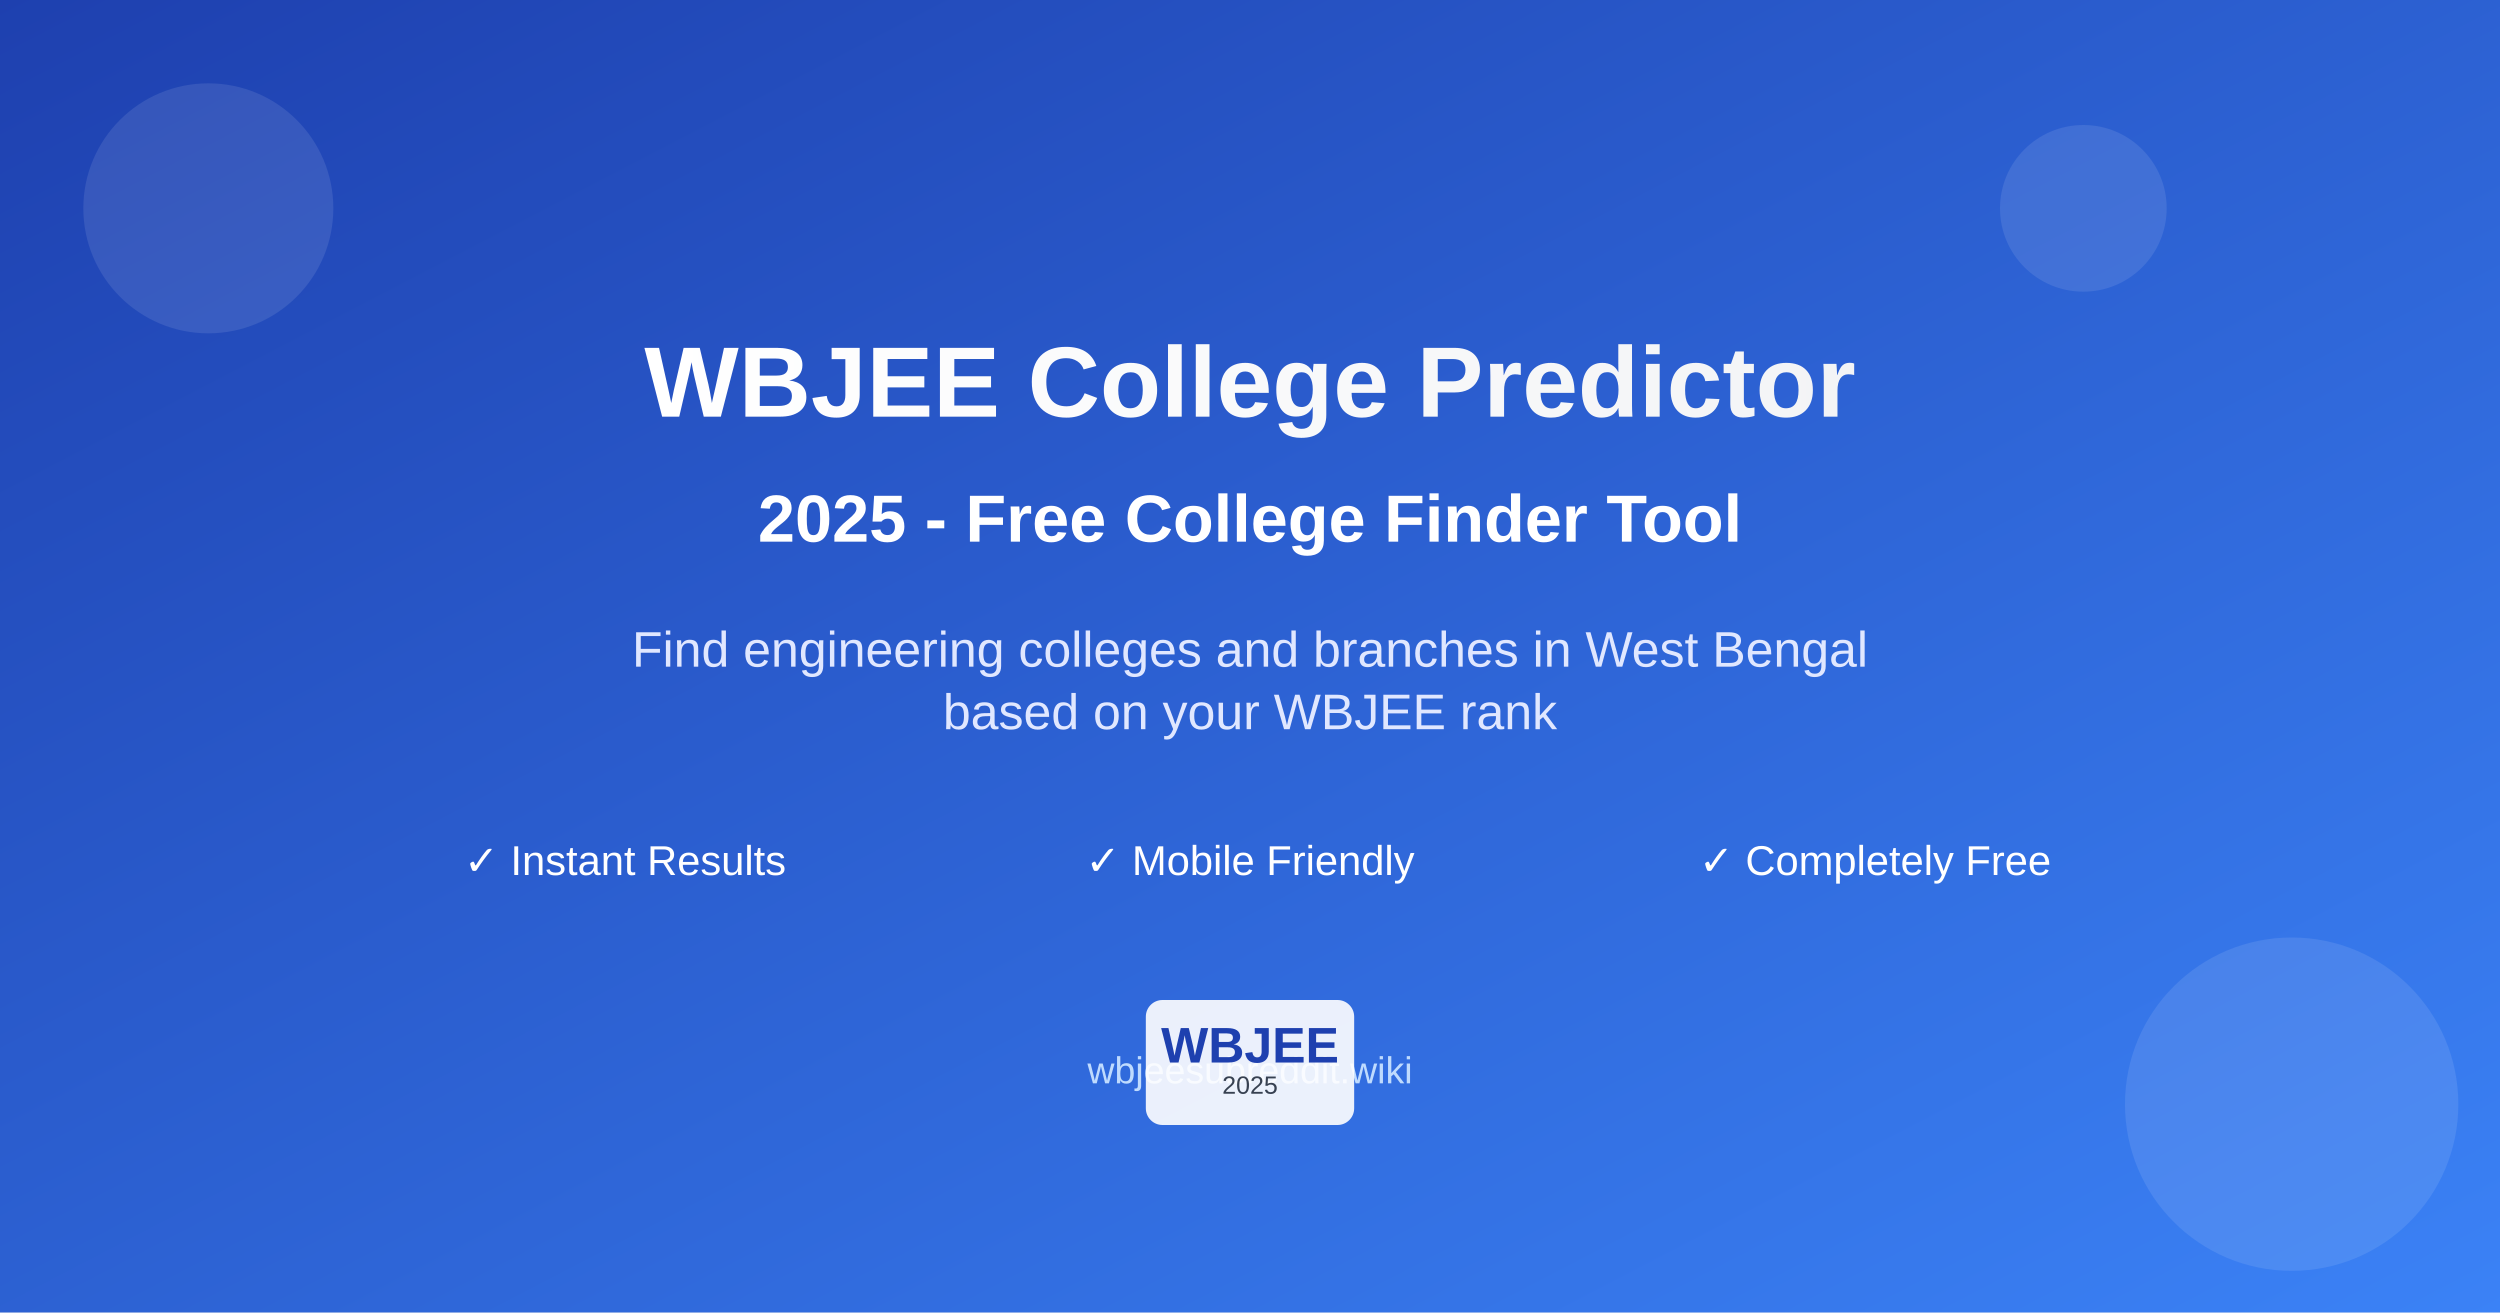
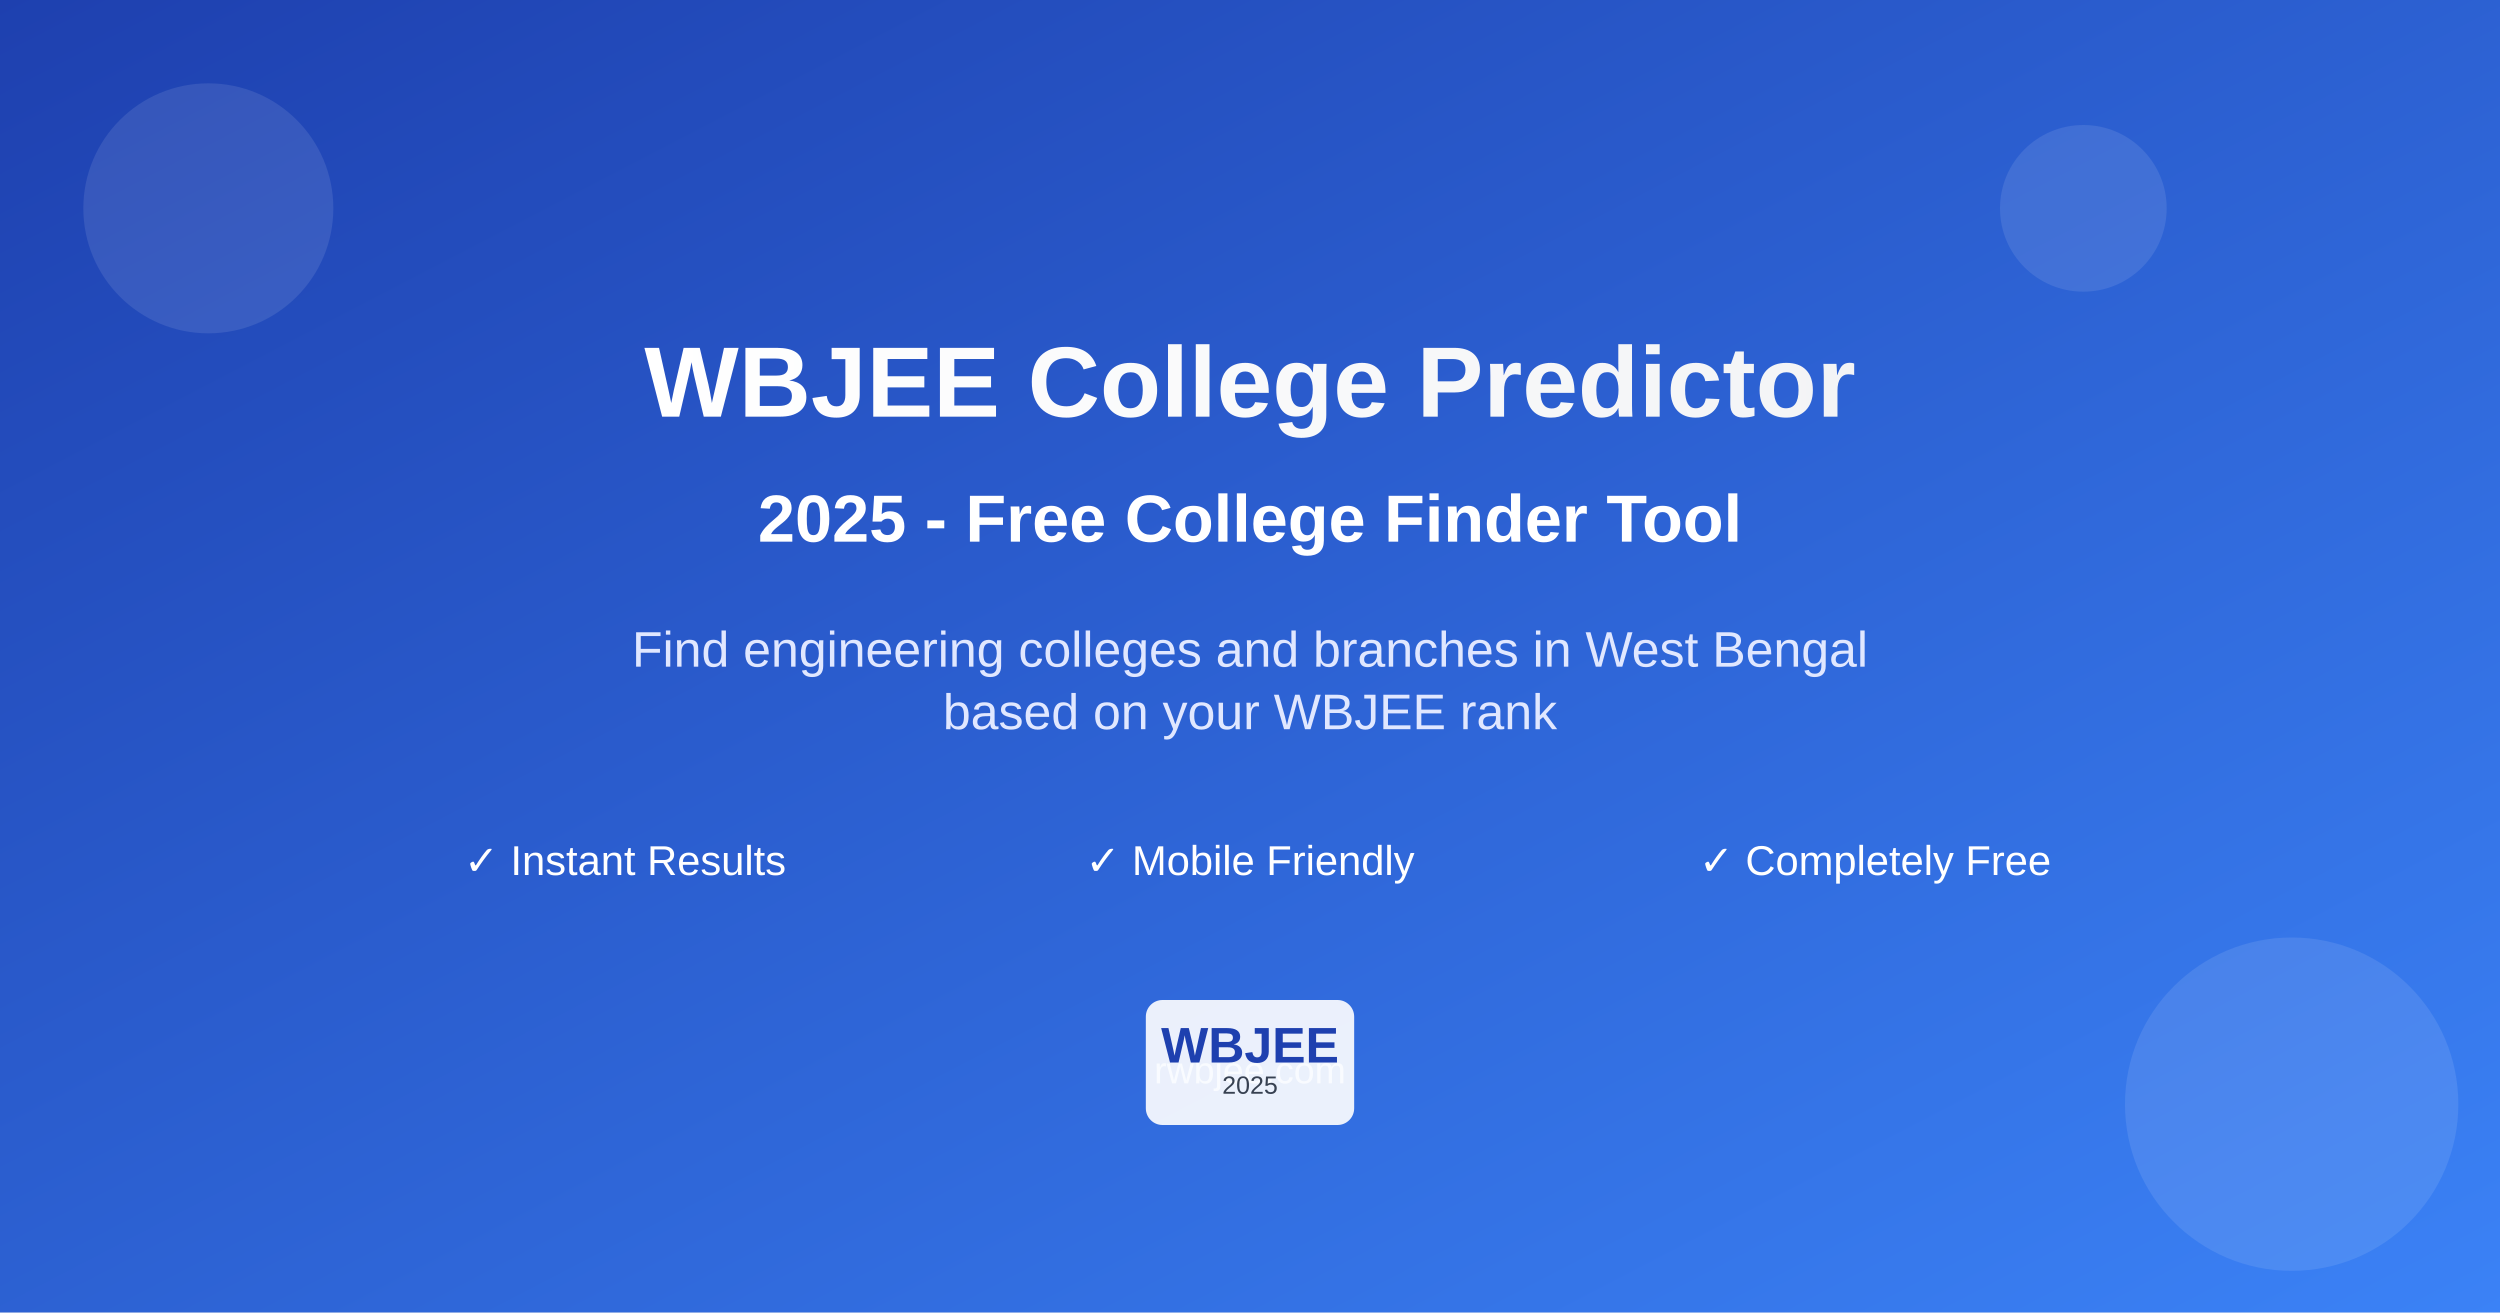
<svg xmlns="http://www.w3.org/2000/svg" width="1200" height="630" viewBox="0 0 1200 630" fill="none">
  <defs>
    <linearGradient id="bgGradient" x1="0%" y1="0%" x2="100%" y2="100%">
      <stop offset="0%" style="stop-color:#1e40af;stop-opacity:1" />
      <stop offset="100%" style="stop-color:#3b82f6;stop-opacity:1" />
    </linearGradient>
    <linearGradient id="textGradient" x1="0%" y1="0%" x2="100%" y2="0%">
      <stop offset="0%" style="stop-color:#ffffff;stop-opacity:1" />
      <stop offset="100%" style="stop-color:#f3f4f6;stop-opacity:1" />
    </linearGradient>
  </defs>
  <rect width="1200" height="630" fill="url(#bgGradient)" />
  <circle cx="100" cy="100" r="60" fill="#ffffff" opacity="0.1" />
  <circle cx="1100" cy="530" r="80" fill="#ffffff" opacity="0.1" />
  <circle cx="1000" cy="100" r="40" fill="#ffffff" opacity="0.1" />
  <text x="600" y="200" font-family="Arial, sans-serif" font-size="48" font-weight="bold" text-anchor="middle" fill="url(#textGradient)">
    WBJEE College Predictor
  </text>
  <text x="600" y="260" font-family="Arial, sans-serif" font-size="32" font-weight="600" text-anchor="middle" fill="#ffffff">
    2025 - Free College Finder Tool
  </text>
  <text x="600" y="320" font-family="Arial, sans-serif" font-size="24" text-anchor="middle" fill="#e0e7ff">
    Find engineering colleges and branches in West Bengal
  </text>
  <text x="600" y="350" font-family="Arial, sans-serif" font-size="24" text-anchor="middle" fill="#e0e7ff">
    based on your WBJEE rank
  </text>
  <text x="300" y="420" font-family="Arial, sans-serif" font-size="20" text-anchor="middle" fill="#ffffff">
    ✓ Instant Results
  </text>
  <text x="600" y="420" font-family="Arial, sans-serif" font-size="20" text-anchor="middle" fill="#ffffff">
    ✓ Mobile Friendly
  </text>
  <text x="900" y="420" font-family="Arial, sans-serif" font-size="20" text-anchor="middle" fill="#ffffff">
    ✓ Completely Free
  </text>
  <text x="600" y="520" font-family="Arial, sans-serif" font-size="18" text-anchor="middle" fill="#bfdbfe">
-     wbjeesubreddit.wiki
+     rwbjee.com
  </text>
  <rect x="550" y="480" width="100" height="60" rx="8" fill="#ffffff" opacity="0.9" />
  <text x="600" y="510" font-family="Arial, sans-serif" font-size="24" font-weight="bold" text-anchor="middle" fill="#1e40af">
    WBJEE
  </text>
  <text x="600" y="525" font-family="Arial, sans-serif" font-size="12" text-anchor="middle" fill="#374151">
    2025
  </text>
</svg>
